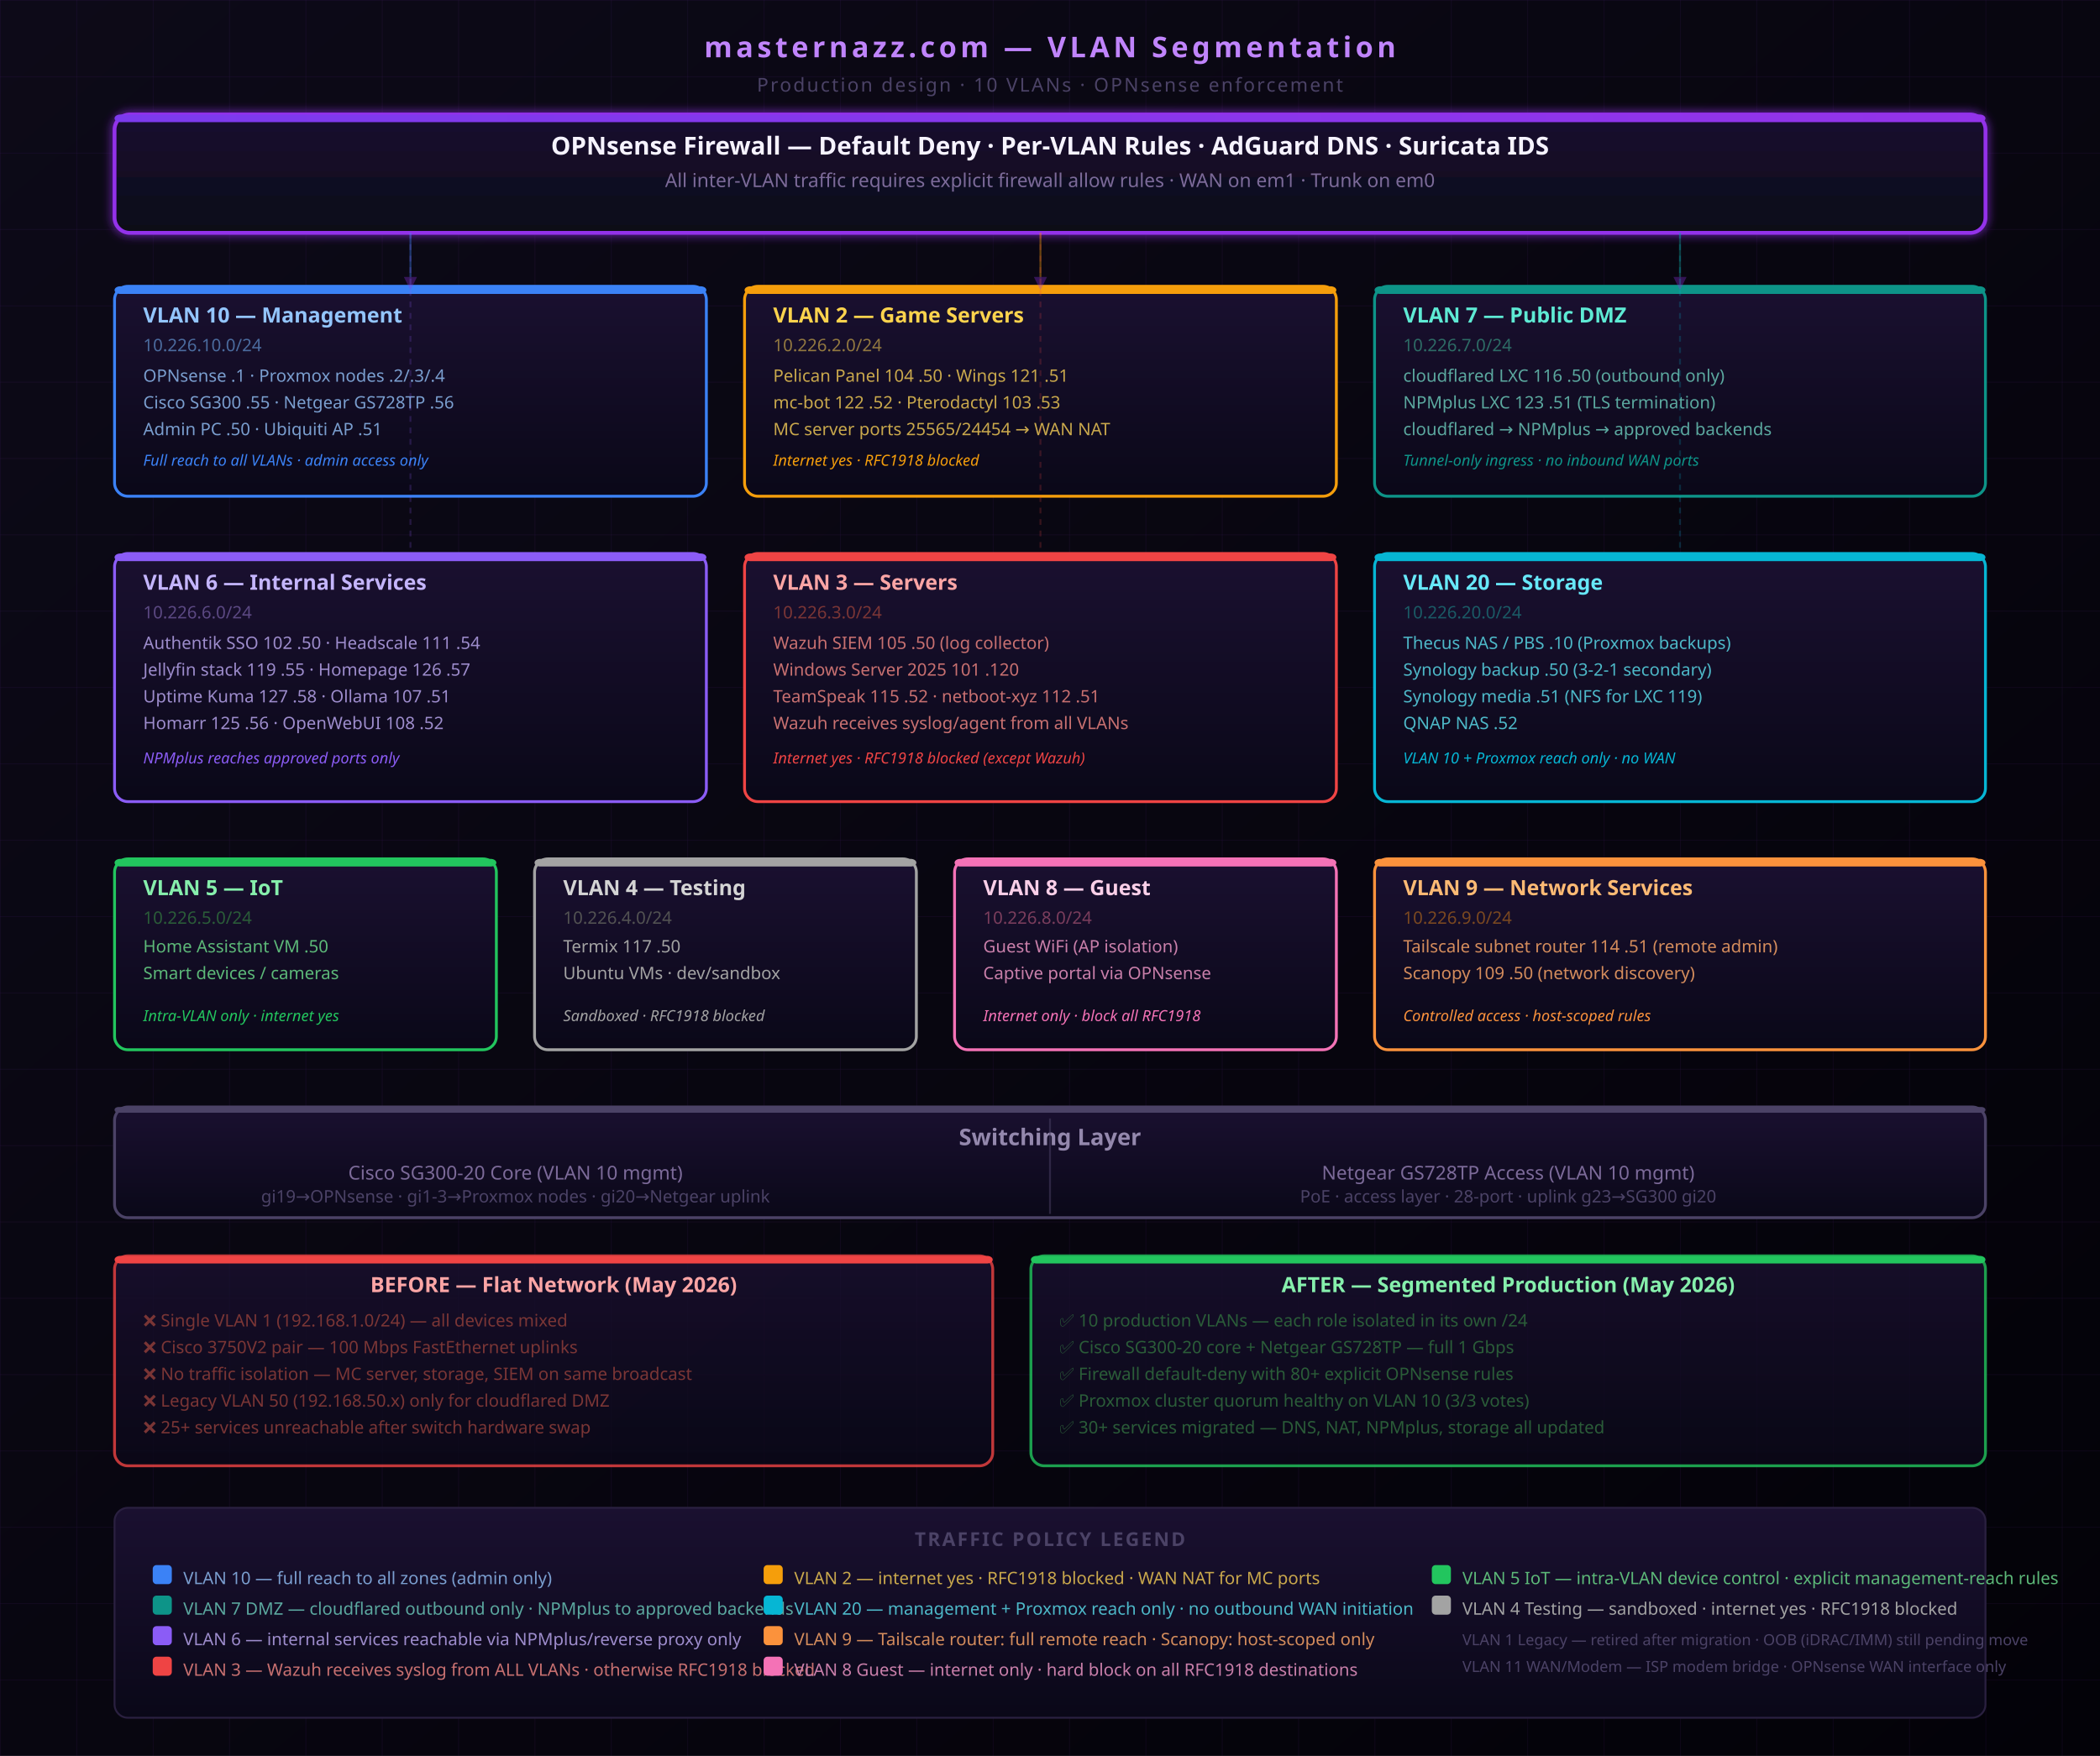
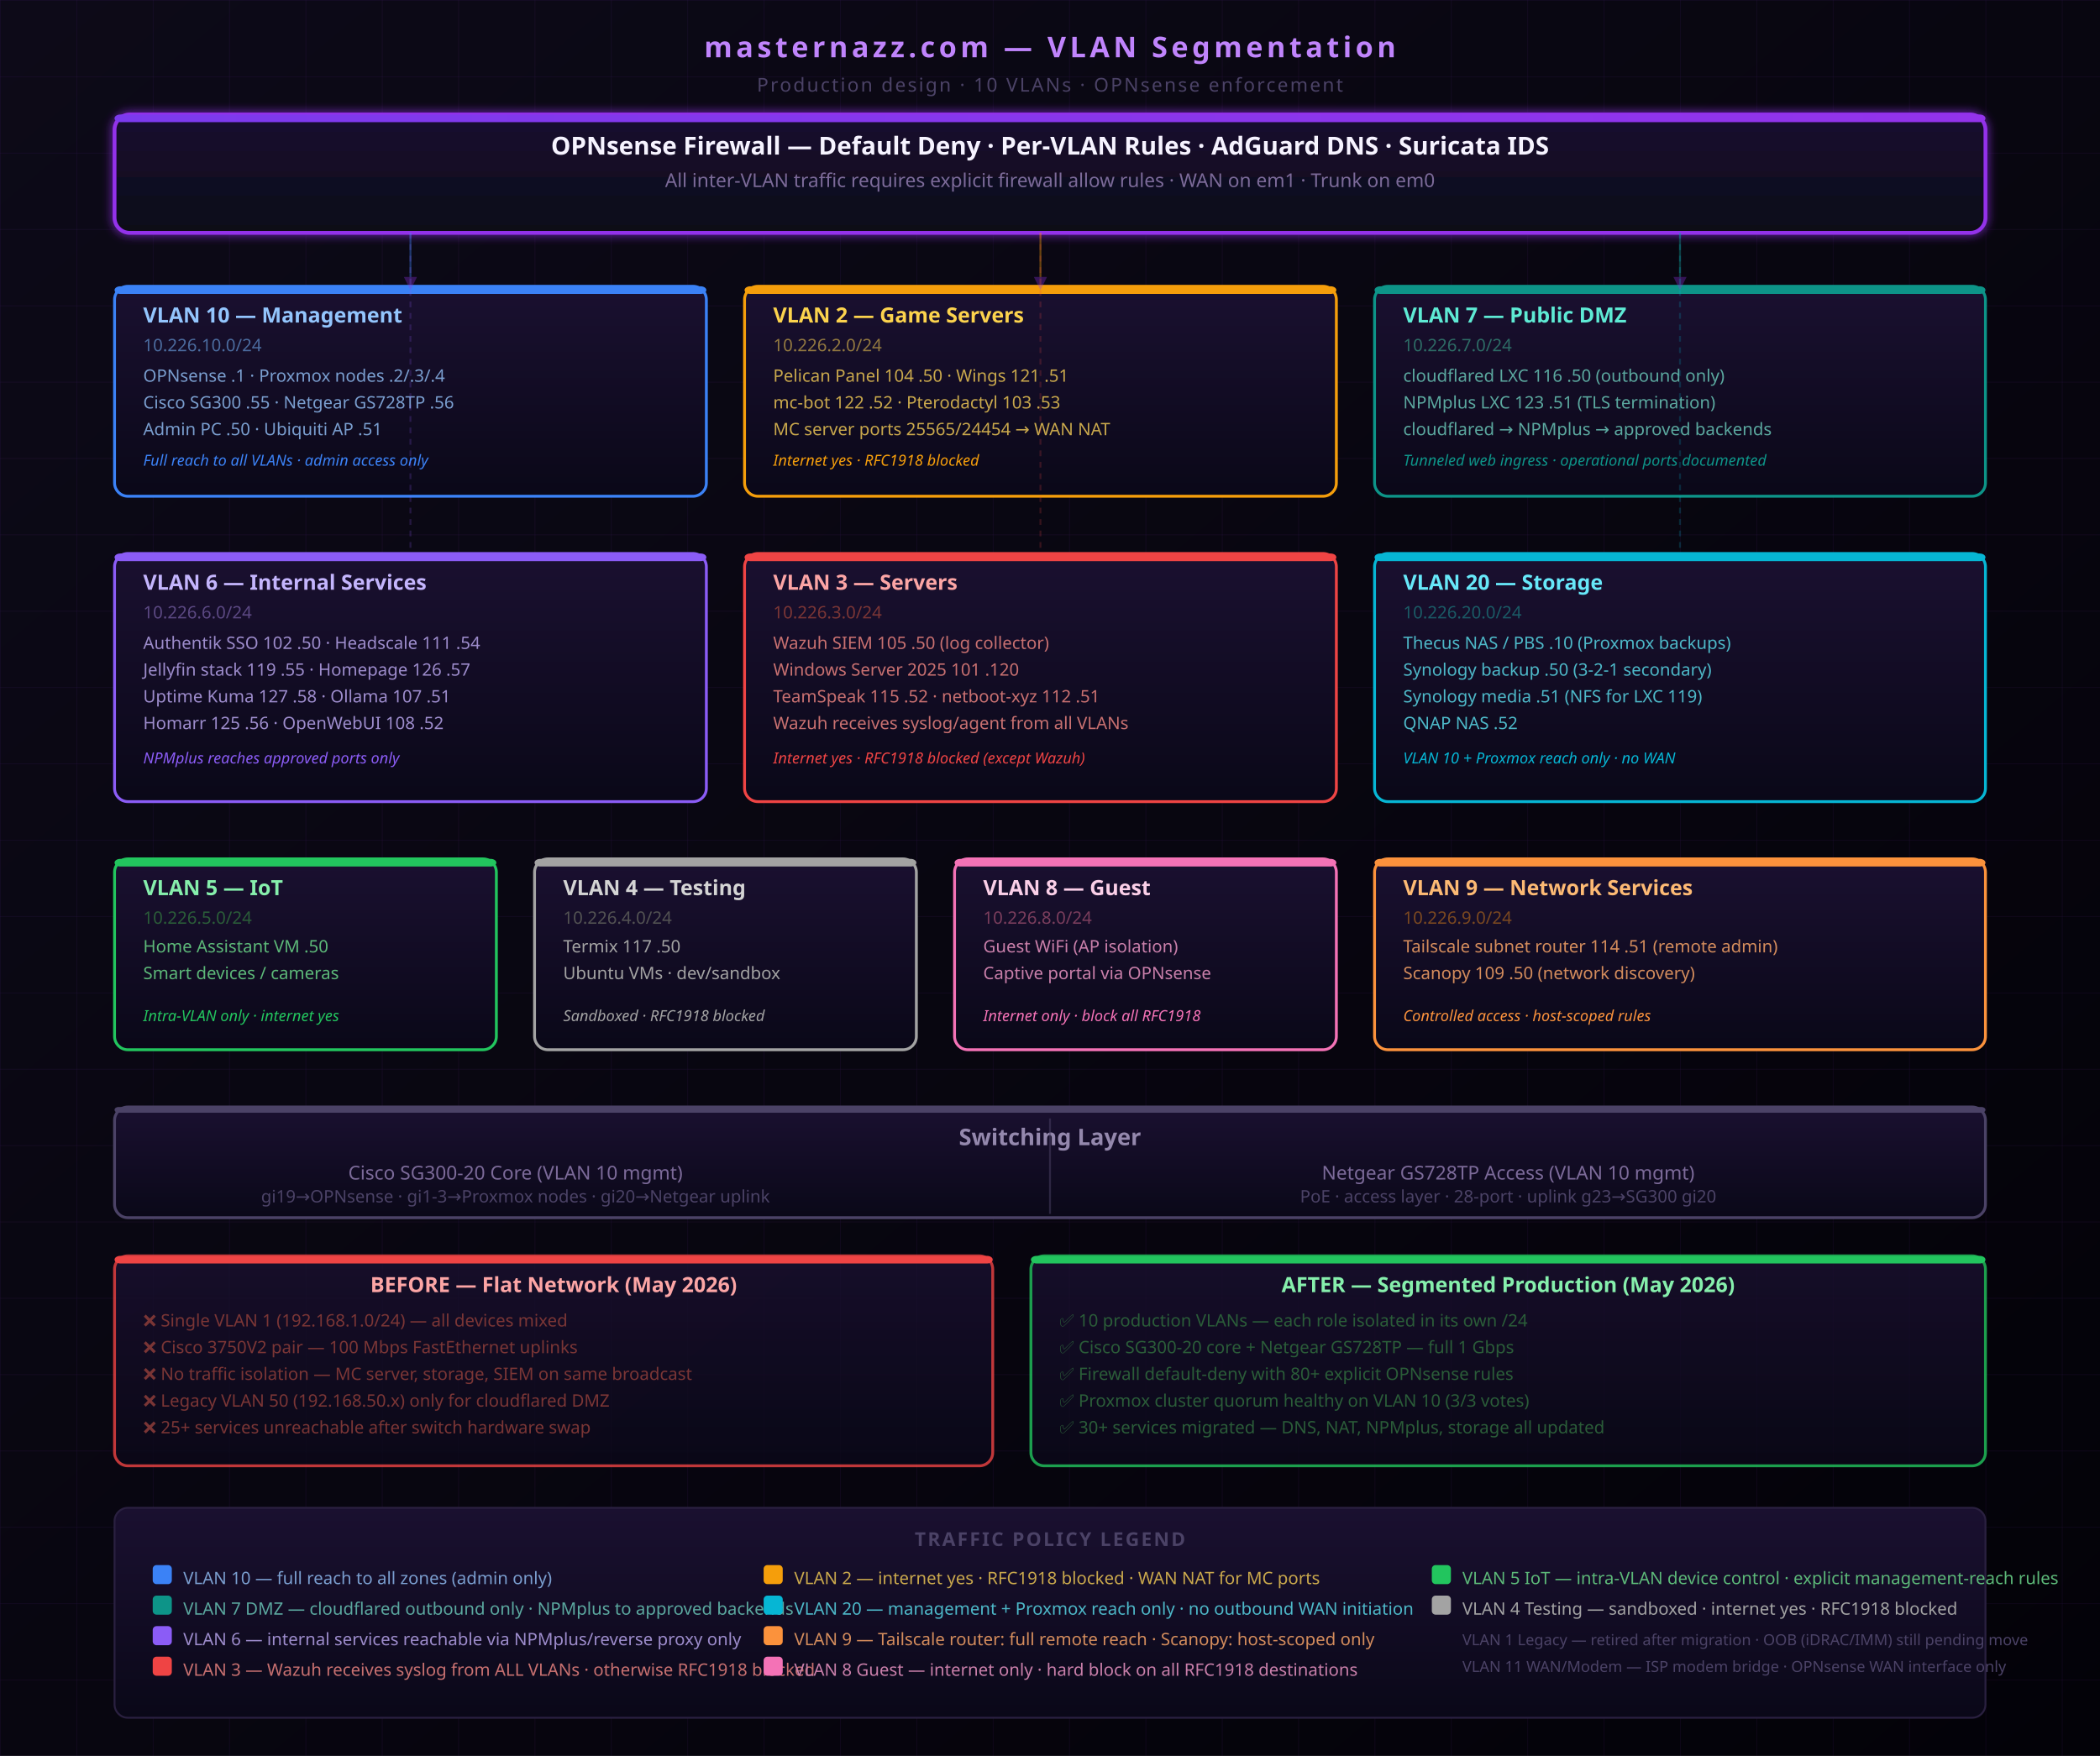
<svg xmlns="http://www.w3.org/2000/svg" width="1100" height="920" viewBox="0 0 1100 920" font-family="'Segoe UI', system-ui, sans-serif">
  <defs>
    <linearGradient id="vmbg" x1="0" y1="0" x2="1" y2="1" gradientUnits="objectBoundingBox">
      <stop offset="0%" stop-color="#0d0a18" />
      <stop offset="100%" stop-color="#030208" />
    </linearGradient>
    <linearGradient id="vmcard" x1="0" y1="0" x2="0" y2="1" gradientUnits="objectBoundingBox">
      <stop offset="0%" stop-color="#1a1030" />
      <stop offset="100%" stop-color="#0a0818" />
    </linearGradient>
    <linearGradient id="purpleBar" x1="0" y1="0" x2="1" y2="0" gradientUnits="objectBoundingBox">
      <stop offset="0%" stop-color="#7c3aed" />
      <stop offset="100%" stop-color="#9333ea" />
    </linearGradient>
    <pattern id="vmgrid" width="40" height="40" patternUnits="userSpaceOnUse">
      <path d="M 40 0 L 0 0 0 40" fill="none" stroke="#9333ea" stroke-width="0.18" opacity="0.3" />
    </pattern>
    <filter id="vmglow">
      <feGaussianBlur in="SourceGraphic" stdDeviation="2.5" result="b" />
      <feMerge>
        <feMergeNode in="b" />
        <feMergeNode in="SourceGraphic" />
      </feMerge>
    </filter>
    <marker id="vmarr" markerWidth="7" markerHeight="7" refX="5" refY="3.5" orient="auto">
      <path d="M0,0 L0,7 L7,3.5 z" fill="#9333ea" opacity="0.8" />
    </marker>
  </defs>
  <rect width="1100" height="920" fill="url(#vmbg)" />
  <rect width="1100" height="920" fill="url(#vmgrid)" />
  <text x="550" y="30" text-anchor="middle" fill="#c084fc" font-size="15" font-weight="700" letter-spacing="2">masternazz.com — VLAN Segmentation</text>
  <text x="550" y="48" text-anchor="middle" fill="#4b4266" font-size="10" letter-spacing="1">Production design · 10 VLANs · OPNsense enforcement</text>
  <rect x="60" y="60" width="980" height="62" rx="8" fill="url(#vmcard)" stroke="#9333ea" stroke-width="2" filter="url(#vmglow)" />
  <rect x="60" y="60" width="980" height="4" rx="3" fill="url(#purpleBar)" />
  <text x="550" y="81" text-anchor="middle" fill="#f6f3ff" font-size="13" font-weight="700">OPNsense Firewall — Default Deny · Per-VLAN Rules · AdGuard DNS · Suricata IDS</text>
  <text x="550" y="98" text-anchor="middle" fill="#7c6a99" font-size="10">All inter-VLAN traffic requires explicit firewall allow rules · WAN on em1 · Trunk on em0</text>
  <rect x="60" y="150" width="310" height="110" rx="7" fill="url(#vmcard)" stroke="#3b82f6" stroke-width="1.5" />
  <rect x="60" y="150" width="310" height="4" rx="3" fill="#3b82f6" />
  <text x="75" y="169" fill="#93c5fd" font-size="11" font-weight="700">VLAN 10 — Management</text>
  <text x="75" y="184" fill="#4b6b9e" font-size="9">10.226.10.0/24</text>
  <text x="75" y="200" fill="#7a9ecf" font-size="9">OPNsense .1 · Proxmox nodes .2/.3/.4</text>
  <text x="75" y="214" fill="#7a9ecf" font-size="9">Cisco SG300 .55 · Netgear GS728TP .56</text>
  <text x="75" y="228" fill="#7a9ecf" font-size="9">Admin PC .50 · Ubiquiti AP .51</text>
  <text x="75" y="244" fill="#3b82f6" font-size="8" font-style="italic">Full reach to all VLANs · admin access only</text>
  <rect x="390" y="150" width="310" height="110" rx="7" fill="url(#vmcard)" stroke="#f59e0b" stroke-width="1.5" />
  <rect x="390" y="150" width="310" height="4" rx="3" fill="#f59e0b" />
  <text x="405" y="169" fill="#fcd34d" font-size="11" font-weight="700">VLAN 2 — Game Servers</text>
  <text x="405" y="184" fill="#927840" font-size="9">10.226.2.0/24</text>
  <text x="405" y="200" fill="#c9a84c" font-size="9">Pelican Panel 104 .50 · Wings 121 .51</text>
  <text x="405" y="214" fill="#c9a84c" font-size="9">mc-bot 122 .52 · Pterodactyl 103 .53</text>
  <text x="405" y="228" fill="#c9a84c" font-size="9">MC server ports 25565/24454 → WAN NAT</text>
  <text x="405" y="244" fill="#f59e0b" font-size="8" font-style="italic">Internet yes · RFC1918 blocked</text>
  <rect x="720" y="150" width="320" height="110" rx="7" fill="url(#vmcard)" stroke="#0d9488" stroke-width="1.5" />
  <rect x="720" y="150" width="320" height="4" rx="3" fill="#0d9488" />
  <text x="735" y="169" fill="#5eead4" font-size="11" font-weight="700">VLAN 7 — Public DMZ</text>
  <text x="735" y="184" fill="#2d6b65" font-size="9">10.226.7.0/24</text>
  <text x="735" y="200" fill="#5ba89f" font-size="9">cloudflared LXC 116 .50 (outbound only)</text>
  <text x="735" y="214" fill="#5ba89f" font-size="9">NPMplus LXC 123 .51 (TLS termination)</text>
  <text x="735" y="228" fill="#5ba89f" font-size="9">cloudflared → NPMplus → approved backends</text>
-   <text x="735" y="244" fill="#0d9488" font-size="8" font-style="italic">Tunnel-only ingress · no inbound WAN ports</text>
+   <text x="735" y="244" fill="#0d9488" font-size="8" font-style="italic">Tunneled web ingress · operational ports documented</text>
  <rect x="60" y="290" width="310" height="130" rx="7" fill="url(#vmcard)" stroke="#8b5cf6" stroke-width="1.5" />
  <rect x="60" y="290" width="310" height="4" rx="3" fill="#8b5cf6" />
  <text x="75" y="309" fill="#c4b5fd" font-size="11" font-weight="700">VLAN 6 — Internal Services</text>
  <text x="75" y="324" fill="#5b4882" font-size="9">10.226.6.0/24</text>
  <text x="75" y="340" fill="#9d8ccc" font-size="9">Authentik SSO 102 .50 · Headscale 111 .54</text>
  <text x="75" y="354" fill="#9d8ccc" font-size="9">Jellyfin stack 119 .55 · Homepage 126 .57</text>
  <text x="75" y="368" fill="#9d8ccc" font-size="9">Uptime Kuma 127 .58 · Ollama 107 .51</text>
  <text x="75" y="382" fill="#9d8ccc" font-size="9">Homarr 125 .56 · OpenWebUI 108 .52</text>
  <text x="75" y="400" fill="#8b5cf6" font-size="8" font-style="italic">NPMplus reaches approved ports only</text>
  <rect x="390" y="290" width="310" height="130" rx="7" fill="url(#vmcard)" stroke="#ef4444" stroke-width="1.5" />
  <rect x="390" y="290" width="310" height="4" rx="3" fill="#ef4444" />
  <text x="405" y="309" fill="#fca5a5" font-size="11" font-weight="700">VLAN 3 — Servers</text>
  <text x="405" y="324" fill="#7a3535" font-size="9">10.226.3.0/24</text>
  <text x="405" y="340" fill="#c87070" font-size="9">Wazuh SIEM 105 .50 (log collector)</text>
  <text x="405" y="354" fill="#c87070" font-size="9">Windows Server 2025 101 .120</text>
  <text x="405" y="368" fill="#c87070" font-size="9">TeamSpeak 115 .52 · netboot-xyz 112 .51</text>
  <text x="405" y="382" fill="#c87070" font-size="9">Wazuh receives syslog/agent from all VLANs</text>
  <text x="405" y="400" fill="#ef4444" font-size="8" font-style="italic">Internet yes · RFC1918 blocked (except Wazuh)</text>
  <rect x="720" y="290" width="320" height="130" rx="7" fill="url(#vmcard)" stroke="#06b6d4" stroke-width="1.5" />
  <rect x="720" y="290" width="320" height="4" rx="3" fill="#06b6d4" />
  <text x="735" y="309" fill="#67e8f9" font-size="11" font-weight="700">VLAN 20 — Storage</text>
  <text x="735" y="324" fill="#1a5a65" font-size="9">10.226.20.0/24</text>
  <text x="735" y="340" fill="#4db8c8" font-size="9">Thecus NAS / PBS .10 (Proxmox backups)</text>
  <text x="735" y="354" fill="#4db8c8" font-size="9">Synology backup .50 (3-2-1 secondary)</text>
  <text x="735" y="368" fill="#4db8c8" font-size="9">Synology media .51 (NFS for LXC 119)</text>
  <text x="735" y="382" fill="#4db8c8" font-size="9">QNAP NAS .52</text>
  <text x="735" y="400" fill="#06b6d4" font-size="8" font-style="italic">VLAN 10 + Proxmox reach only · no WAN</text>
  <rect x="60" y="450" width="200" height="100" rx="7" fill="url(#vmcard)" stroke="#22c55e" stroke-width="1.5" />
  <rect x="60" y="450" width="200" height="4" rx="3" fill="#22c55e" />
  <text x="75" y="469" fill="#86efac" font-size="11" font-weight="700">VLAN 5 — IoT</text>
  <text x="75" y="484" fill="#2a5c38" font-size="9">10.226.5.0/24</text>
  <text x="75" y="499" fill="#5cb878" font-size="9">Home Assistant VM .50</text>
  <text x="75" y="513" fill="#5cb878" font-size="9">Smart devices / cameras</text>
  <text x="75" y="535" fill="#22c55e" font-size="8" font-style="italic">Intra-VLAN only · internet yes</text>
  <rect x="280" y="450" width="200" height="100" rx="7" fill="url(#vmcard)" stroke="#a3a3a3" stroke-width="1.5" />
  <rect x="280" y="450" width="200" height="4" rx="3" fill="#a3a3a3" />
  <text x="295" y="469" fill="#d4d4d4" font-size="11" font-weight="700">VLAN 4 — Testing</text>
  <text x="295" y="484" fill="#525252" font-size="9">10.226.4.0/24</text>
  <text x="295" y="499" fill="#a3a3a3" font-size="9">Termix 117 .50</text>
  <text x="295" y="513" fill="#a3a3a3" font-size="9">Ubuntu VMs · dev/sandbox</text>
  <text x="295" y="535" fill="#a3a3a3" font-size="8" font-style="italic">Sandboxed · RFC1918 blocked</text>
  <rect x="500" y="450" width="200" height="100" rx="7" fill="url(#vmcard)" stroke="#f472b6" stroke-width="1.5" />
  <rect x="500" y="450" width="200" height="4" rx="3" fill="#f472b6" />
  <text x="515" y="469" fill="#fbcfe8" font-size="11" font-weight="700">VLAN 8 — Guest</text>
  <text x="515" y="484" fill="#7a3d5c" font-size="9">10.226.8.0/24</text>
  <text x="515" y="499" fill="#c97faa" font-size="9">Guest WiFi (AP isolation)</text>
  <text x="515" y="513" fill="#c97faa" font-size="9">Captive portal via OPNsense</text>
  <text x="515" y="535" fill="#f472b6" font-size="8" font-style="italic">Internet only · block all RFC1918</text>
  <rect x="720" y="450" width="320" height="100" rx="7" fill="url(#vmcard)" stroke="#fb923c" stroke-width="1.5" />
  <rect x="720" y="450" width="320" height="4" rx="3" fill="#fb923c" />
  <text x="735" y="469" fill="#fdba74" font-size="11" font-weight="700">VLAN 9 — Network Services</text>
  <text x="735" y="484" fill="#7a4820" font-size="9">10.226.9.0/24</text>
  <text x="735" y="499" fill="#d48c5c" font-size="9">Tailscale subnet router 114 .51 (remote admin)</text>
  <text x="735" y="513" fill="#d48c5c" font-size="9">Scanopy 109 .50 (network discovery)</text>
  <text x="735" y="535" fill="#fb923c" font-size="8" font-style="italic">Controlled access · host-scoped rules</text>
  <rect x="60" y="580" width="980" height="58" rx="7" fill="url(#vmcard)" stroke="#4b4266" stroke-width="1.5" />
  <rect x="60" y="580" width="980" height="3" rx="2" fill="#4b4266" />
  <text x="550" y="600" text-anchor="middle" fill="#9488ad" font-size="12" font-weight="700">Switching Layer</text>
  <text x="270" y="618" text-anchor="middle" fill="#7c6a99" font-size="10">Cisco SG300-20 Core  (VLAN 10 mgmt)</text>
  <text x="270" y="630" text-anchor="middle" fill="#4b4266" font-size="9">gi19→OPNsense · gi1-3→Proxmox nodes · gi20→Netgear uplink</text>
  <text x="790" y="618" text-anchor="middle" fill="#7c6a99" font-size="10">Netgear GS728TP Access  (VLAN 10 mgmt)</text>
  <text x="790" y="630" text-anchor="middle" fill="#4b4266" font-size="9">PoE · access layer · 28-port · uplink g23→SG300 gi20</text>
  <line x1="550" y1="586" x2="550" y2="636" stroke="#4b4266" stroke-width="1" opacity="0.5" />
  <rect x="60" y="658" width="460" height="110" rx="7" fill="url(#vmcard)" stroke="#ef4444" stroke-width="1.5" opacity="0.8" />
  <rect x="60" y="658" width="460" height="4" rx="3" fill="#ef4444" />
  <text x="290" y="677" text-anchor="middle" fill="#fca5a5" font-size="11" font-weight="700">BEFORE — Flat Network (May 2026)</text>
  <text x="75" y="695" fill="#7a3535" font-size="9">❌  Single VLAN 1 (192.168.1.0/24) — all devices mixed</text>
  <text x="75" y="709" fill="#7a3535" font-size="9">❌  Cisco 3750V2 pair — 100 Mbps FastEthernet uplinks</text>
  <text x="75" y="723" fill="#7a3535" font-size="9">❌  No traffic isolation — MC server, storage, SIEM on same broadcast</text>
  <text x="75" y="737" fill="#7a3535" font-size="9">❌  Legacy VLAN 50 (192.168.50.x) only for cloudflared DMZ</text>
  <text x="75" y="751" fill="#7a3535" font-size="9">❌  25+ services unreachable after switch hardware swap</text>
  <rect x="540" y="658" width="500" height="110" rx="7" fill="url(#vmcard)" stroke="#22c55e" stroke-width="1.5" opacity="0.8" />
  <rect x="540" y="658" width="500" height="4" rx="3" fill="#22c55e" />
  <text x="790" y="677" text-anchor="middle" fill="#86efac" font-size="11" font-weight="700">AFTER — Segmented Production (May 2026)</text>
  <text x="555" y="695" fill="#2a5c38" font-size="9">✅  10 production VLANs — each role isolated in its own /24</text>
  <text x="555" y="709" fill="#2a5c38" font-size="9">✅  Cisco SG300-20 core + Netgear GS728TP — full 1 Gbps</text>
  <text x="555" y="723" fill="#2a5c38" font-size="9">✅  Firewall default-deny with 80+ explicit OPNsense rules</text>
  <text x="555" y="737" fill="#2a5c38" font-size="9">✅  Proxmox cluster quorum healthy on VLAN 10 (3/3 votes)</text>
  <text x="555" y="751" fill="#2a5c38" font-size="9">✅  30+ services migrated — DNS, NAT, NPMplus, storage all updated</text>
  <rect x="60" y="790" width="980" height="110" rx="7" fill="url(#vmcard)" stroke="#2a2040" stroke-width="1" />
  <text x="550" y="810" text-anchor="middle" fill="#4b4266" font-size="10" font-weight="700" letter-spacing="1">TRAFFIC POLICY LEGEND</text>
  <rect x="80" y="820" width="10" height="10" rx="2" fill="#3b82f6" />
  <text x="96" y="830" fill="#7a9ecf" font-size="9">VLAN 10 — full reach to all zones (admin only)</text>
  <rect x="80" y="836" width="10" height="10" rx="2" fill="#0d9488" />
  <text x="96" y="846" fill="#5ba89f" font-size="9">VLAN 7 DMZ — cloudflared outbound only · NPMplus to approved backends</text>
  <rect x="80" y="852" width="10" height="10" rx="2" fill="#8b5cf6" />
  <text x="96" y="862" fill="#9d8ccc" font-size="9">VLAN 6 — internal services reachable via NPMplus/reverse proxy only</text>
  <rect x="80" y="868" width="10" height="10" rx="2" fill="#ef4444" />
  <text x="96" y="878" fill="#c87070" font-size="9">VLAN 3 — Wazuh receives syslog from ALL VLANs · otherwise RFC1918 blocked</text>
  <rect x="400" y="820" width="10" height="10" rx="2" fill="#f59e0b" />
  <text x="416" y="830" fill="#c9a84c" font-size="9">VLAN 2 — internet yes · RFC1918 blocked · WAN NAT for MC ports</text>
  <rect x="400" y="836" width="10" height="10" rx="2" fill="#06b6d4" />
  <text x="416" y="846" fill="#4db8c8" font-size="9">VLAN 20 — management + Proxmox reach only · no outbound WAN initiation</text>
  <rect x="400" y="852" width="10" height="10" rx="2" fill="#fb923c" />
  <text x="416" y="862" fill="#d48c5c" font-size="9">VLAN 9 — Tailscale router: full remote reach · Scanopy: host-scoped only</text>
  <rect x="400" y="868" width="10" height="10" rx="2" fill="#f472b6" />
  <text x="416" y="878" fill="#c97faa" font-size="9">VLAN 8 Guest — internet only · hard block on all RFC1918 destinations</text>
  <rect x="750" y="820" width="10" height="10" rx="2" fill="#22c55e" />
  <text x="766" y="830" fill="#5cb878" font-size="9">VLAN 5 IoT — intra-VLAN device control · explicit management-reach rules</text>
  <rect x="750" y="836" width="10" height="10" rx="2" fill="#a3a3a3" />
  <text x="766" y="846" fill="#a3a3a3" font-size="9">VLAN 4 Testing — sandboxed · internet yes · RFC1918 blocked</text>
  <text x="766" y="862" fill="#4b4266" font-size="8">VLAN 1 Legacy — retired after migration · OOB (iDRAC/IMM) still pending move</text>
  <text x="766" y="876" fill="#4b4266" font-size="8">VLAN 11 WAN/Modem — ISP modem bridge · OPNsense WAN interface only</text>
  <line x1="215" y1="122" x2="215" y2="150" stroke="#3b82f6" stroke-width="1" opacity="0.4" marker-end="url(#vmarr)" />
  <line x1="545" y1="122" x2="545" y2="150" stroke="#f59e0b" stroke-width="1" opacity="0.4" marker-end="url(#vmarr)" />
  <line x1="880" y1="122" x2="880" y2="150" stroke="#0d9488" stroke-width="1" opacity="0.4" marker-end="url(#vmarr)" />
  <line x1="215" y1="122" x2="215" y2="290" stroke="#8b5cf6" stroke-width="1" opacity="0.2" stroke-dasharray="3,3" />
  <line x1="545" y1="122" x2="545" y2="290" stroke="#ef4444" stroke-width="1" opacity="0.2" stroke-dasharray="3,3" />
  <line x1="880" y1="122" x2="880" y2="290" stroke="#06b6d4" stroke-width="1" opacity="0.2" stroke-dasharray="3,3" />
</svg>
